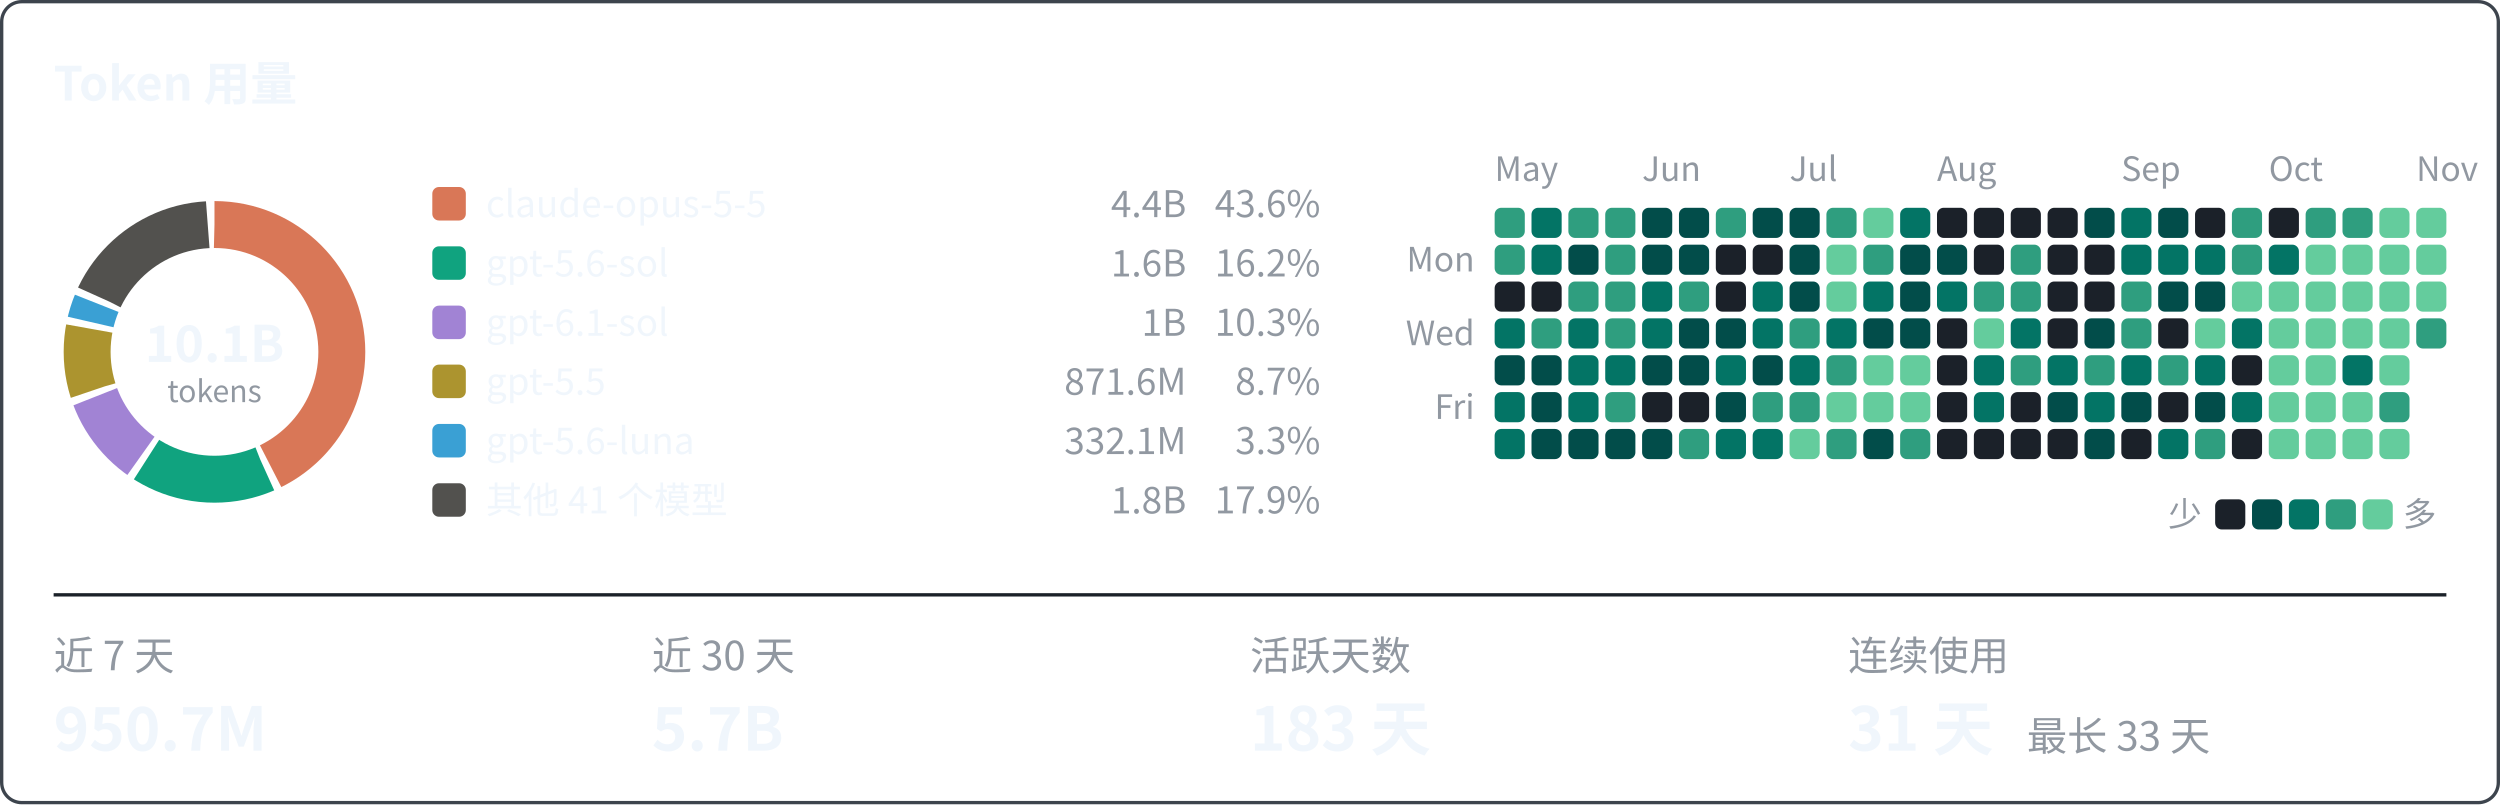
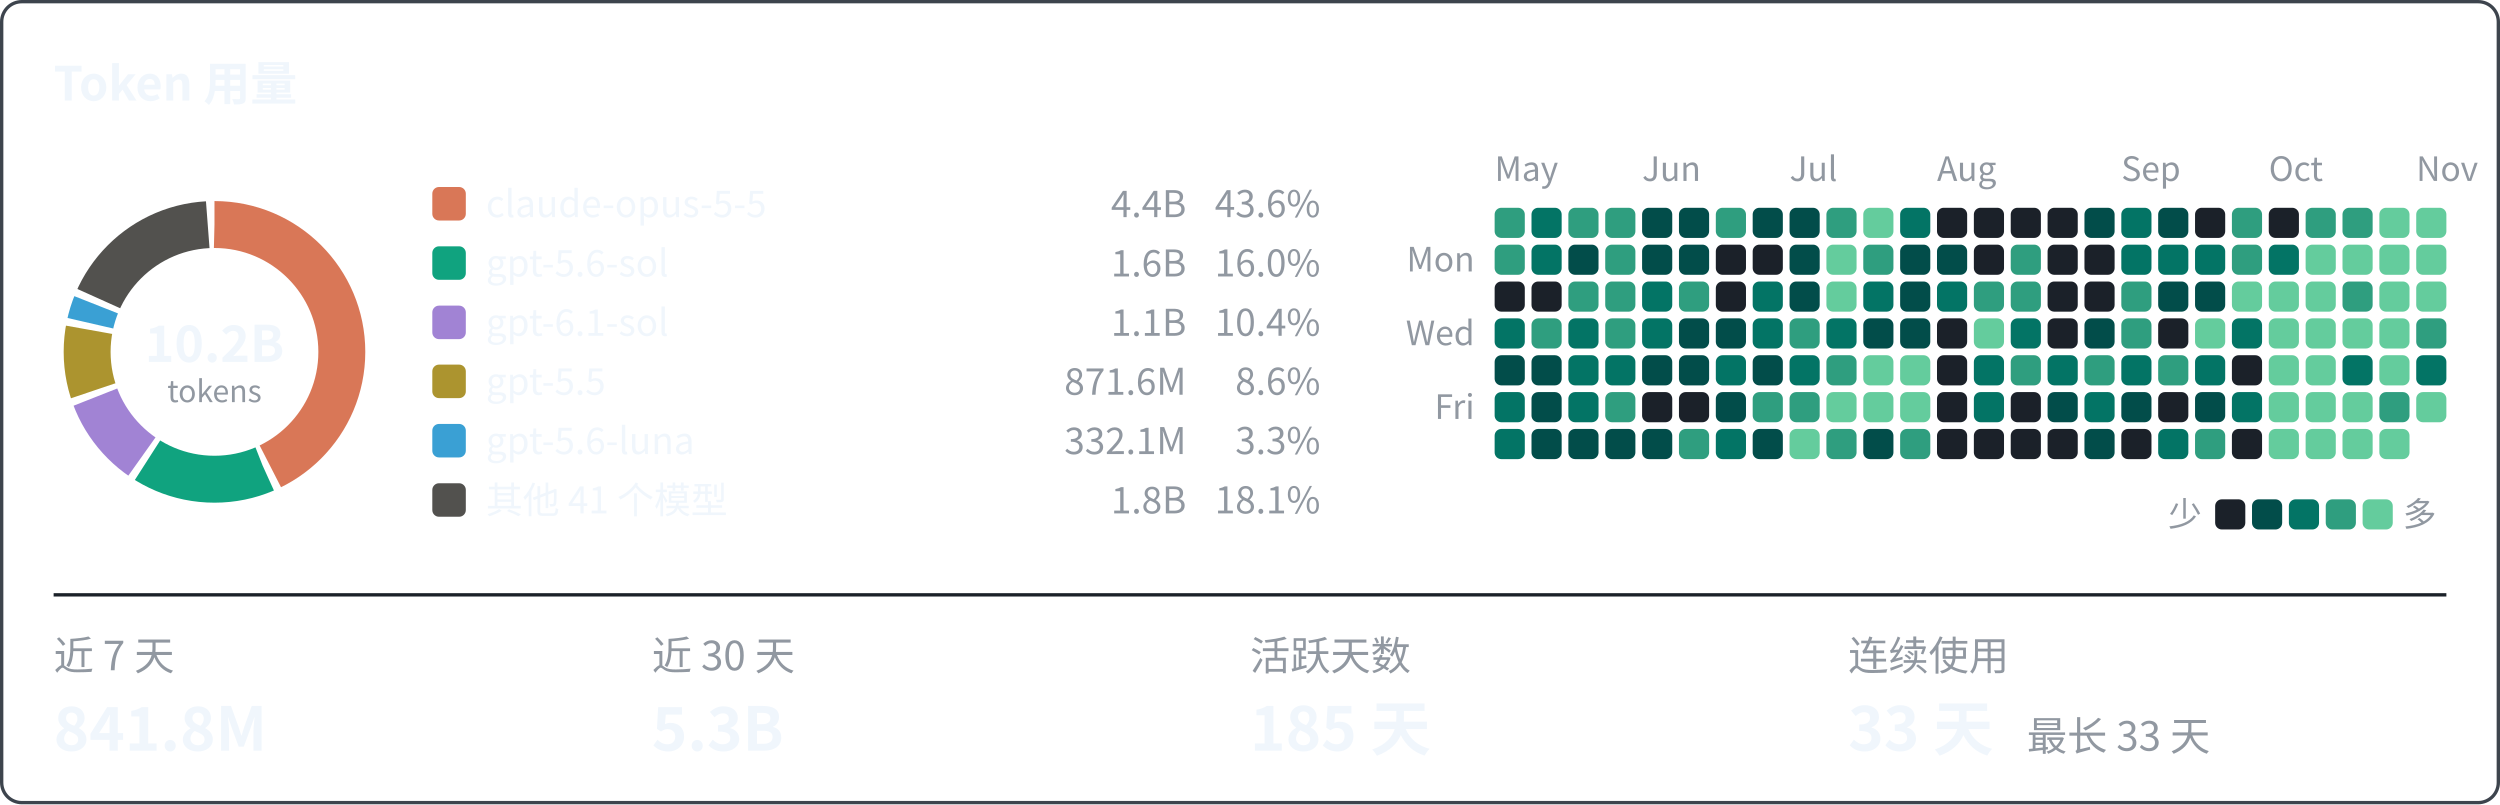
<svg xmlns="http://www.w3.org/2000/svg" width="746" height="240" viewBox="0 0 746 240" font-family="system-ui, -apple-system, 'Segoe UI', 'PingFang SC', 'Microsoft YaHei', 'Noto Sans CJK SC', sans-serif">
  <rect x="0.5" y="0.5" width="745" height="239" rx="6" fill="none" stroke="#3d444d" />
  <text x="16" y="30" font-size="14" font-weight="600" fill="#f0f6fc">Token 用量</text>
  <text x="446" y="54" font-size="10" fill="#9198a1">May</text>
  <text x="490" y="54" font-size="10" fill="#9198a1">Jun</text>
  <text x="534" y="54" font-size="10" fill="#9198a1">Jul</text>
  <text x="578" y="54" font-size="10" fill="#9198a1">Aug</text>
  <text x="633" y="54" font-size="10" fill="#9198a1">Sep</text>
  <text x="677" y="54" font-size="10" fill="#9198a1">Oct</text>
  <text x="721" y="54" font-size="10" fill="#9198a1">Nov</text>
  <text x="440" y="81" font-size="10" text-anchor="end" fill="#9198a1">Mon</text>
  <text x="440" y="103" font-size="10" text-anchor="end" fill="#9198a1">Wed</text>
  <text x="440" y="125" font-size="10" text-anchor="end" fill="#9198a1">Fri</text>
  <rect x="446" y="62" width="9" height="9" rx="2" fill="#2f9e7f" />
  <rect x="446" y="73" width="9" height="9" rx="2" fill="#2f9e7f" />
  <rect x="446" y="84" width="9" height="9" rx="2" fill="#1b2129" />
  <rect x="446" y="95" width="9" height="9" rx="2" fill="#037465" />
  <rect x="446" y="106" width="9" height="9" rx="2" fill="#024d4a" />
  <rect x="446" y="117" width="9" height="9" rx="2" fill="#037465" />
  <rect x="446" y="128" width="9" height="9" rx="2" fill="#037465" />
  <rect x="457" y="62" width="9" height="9" rx="2" fill="#037465" />
  <rect x="457" y="73" width="9" height="9" rx="2" fill="#037465" />
  <rect x="457" y="84" width="9" height="9" rx="2" fill="#1b2129" />
  <rect x="457" y="95" width="9" height="9" rx="2" fill="#2f9e7f" />
  <rect x="457" y="106" width="9" height="9" rx="2" fill="#024d4a" />
  <rect x="457" y="117" width="9" height="9" rx="2" fill="#024d4a" />
  <rect x="457" y="128" width="9" height="9" rx="2" fill="#024d4a" />
  <rect x="468" y="62" width="9" height="9" rx="2" fill="#2f9e7f" />
  <rect x="468" y="73" width="9" height="9" rx="2" fill="#024d4a" />
  <rect x="468" y="84" width="9" height="9" rx="2" fill="#2f9e7f" />
  <rect x="468" y="95" width="9" height="9" rx="2" fill="#037465" />
  <rect x="468" y="106" width="9" height="9" rx="2" fill="#037465" />
  <rect x="468" y="117" width="9" height="9" rx="2" fill="#037465" />
  <rect x="468" y="128" width="9" height="9" rx="2" fill="#024d4a" />
  <rect x="479" y="62" width="9" height="9" rx="2" fill="#2f9e7f" />
  <rect x="479" y="73" width="9" height="9" rx="2" fill="#2f9e7f" />
  <rect x="479" y="84" width="9" height="9" rx="2" fill="#2f9e7f" />
  <rect x="479" y="95" width="9" height="9" rx="2" fill="#2f9e7f" />
  <rect x="479" y="106" width="9" height="9" rx="2" fill="#037465" />
  <rect x="479" y="117" width="9" height="9" rx="2" fill="#2f9e7f" />
  <rect x="479" y="128" width="9" height="9" rx="2" fill="#024d4a" />
  <rect x="490" y="62" width="9" height="9" rx="2" fill="#024d4a" />
  <rect x="490" y="73" width="9" height="9" rx="2" fill="#024d4a" />
  <rect x="490" y="84" width="9" height="9" rx="2" fill="#037465" />
  <rect x="490" y="95" width="9" height="9" rx="2" fill="#037465" />
  <rect x="490" y="106" width="9" height="9" rx="2" fill="#024d4a" />
  <rect x="490" y="117" width="9" height="9" rx="2" fill="#1b2129" />
  <rect x="490" y="128" width="9" height="9" rx="2" fill="#024d4a" />
  <rect x="501" y="62" width="9" height="9" rx="2" fill="#024d4a" />
  <rect x="501" y="73" width="9" height="9" rx="2" fill="#024d4a" />
  <rect x="501" y="84" width="9" height="9" rx="2" fill="#2f9e7f" />
  <rect x="501" y="95" width="9" height="9" rx="2" fill="#024d4a" />
  <rect x="501" y="106" width="9" height="9" rx="2" fill="#024d4a" />
  <rect x="501" y="117" width="9" height="9" rx="2" fill="#1b2129" />
  <rect x="501" y="128" width="9" height="9" rx="2" fill="#2f9e7f" />
  <rect x="512" y="62" width="9" height="9" rx="2" fill="#2f9e7f" />
  <rect x="512" y="73" width="9" height="9" rx="2" fill="#1b2129" />
  <rect x="512" y="84" width="9" height="9" rx="2" fill="#1b2129" />
  <rect x="512" y="95" width="9" height="9" rx="2" fill="#024d4a" />
  <rect x="512" y="106" width="9" height="9" rx="2" fill="#037465" />
  <rect x="512" y="117" width="9" height="9" rx="2" fill="#024d4a" />
  <rect x="512" y="128" width="9" height="9" rx="2" fill="#037465" />
  <rect x="523" y="62" width="9" height="9" rx="2" fill="#024d4a" />
  <rect x="523" y="73" width="9" height="9" rx="2" fill="#1b2129" />
  <rect x="523" y="84" width="9" height="9" rx="2" fill="#037465" />
  <rect x="523" y="95" width="9" height="9" rx="2" fill="#037465" />
  <rect x="523" y="106" width="9" height="9" rx="2" fill="#024d4a" />
  <rect x="523" y="117" width="9" height="9" rx="2" fill="#2f9e7f" />
-   <rect x="523" y="128" width="9" height="9" rx="2" fill="#037465" />
+   <rect x="523" y="128" width="9" height="9" rx="2" fill="#024d4a" />
  <rect x="534" y="62" width="9" height="9" rx="2" fill="#024d4a" />
  <rect x="534" y="73" width="9" height="9" rx="2" fill="#024d4a" />
  <rect x="534" y="84" width="9" height="9" rx="2" fill="#024d4a" />
  <rect x="534" y="95" width="9" height="9" rx="2" fill="#2f9e7f" />
  <rect x="534" y="106" width="9" height="9" rx="2" fill="#037465" />
  <rect x="534" y="117" width="9" height="9" rx="2" fill="#2f9e7f" />
  <rect x="534" y="128" width="9" height="9" rx="2" fill="#64cc9d" />
  <rect x="545" y="62" width="9" height="9" rx="2" fill="#2f9e7f" />
  <rect x="545" y="73" width="9" height="9" rx="2" fill="#64cc9d" />
  <rect x="545" y="84" width="9" height="9" rx="2" fill="#64cc9d" />
  <rect x="545" y="95" width="9" height="9" rx="2" fill="#037465" />
  <rect x="545" y="106" width="9" height="9" rx="2" fill="#2f9e7f" />
  <rect x="545" y="117" width="9" height="9" rx="2" fill="#64cc9d" />
  <rect x="545" y="128" width="9" height="9" rx="2" fill="#2f9e7f" />
  <rect x="556" y="62" width="9" height="9" rx="2" fill="#64cc9d" />
  <rect x="556" y="73" width="9" height="9" rx="2" fill="#2f9e7f" />
  <rect x="556" y="84" width="9" height="9" rx="2" fill="#037465" />
  <rect x="556" y="95" width="9" height="9" rx="2" fill="#024d4a" />
  <rect x="556" y="106" width="9" height="9" rx="2" fill="#64cc9d" />
  <rect x="556" y="117" width="9" height="9" rx="2" fill="#64cc9d" />
  <rect x="556" y="128" width="9" height="9" rx="2" fill="#024d4a" />
  <rect x="567" y="62" width="9" height="9" rx="2" fill="#037465" />
  <rect x="567" y="73" width="9" height="9" rx="2" fill="#024d4a" />
  <rect x="567" y="84" width="9" height="9" rx="2" fill="#024d4a" />
  <rect x="567" y="95" width="9" height="9" rx="2" fill="#024d4a" />
  <rect x="567" y="106" width="9" height="9" rx="2" fill="#64cc9d" />
  <rect x="567" y="117" width="9" height="9" rx="2" fill="#64cc9d" />
  <rect x="567" y="128" width="9" height="9" rx="2" fill="#2f9e7f" />
  <rect x="578" y="62" width="9" height="9" rx="2" fill="#1b2129" />
  <rect x="578" y="73" width="9" height="9" rx="2" fill="#024d4a" />
  <rect x="578" y="84" width="9" height="9" rx="2" fill="#037465" />
  <rect x="578" y="95" width="9" height="9" rx="2" fill="#1b2129" />
  <rect x="578" y="106" width="9" height="9" rx="2" fill="#1b2129" />
  <rect x="578" y="117" width="9" height="9" rx="2" fill="#1b2129" />
  <rect x="578" y="128" width="9" height="9" rx="2" fill="#1b2129" />
  <rect x="589" y="62" width="9" height="9" rx="2" fill="#1b2129" />
  <rect x="589" y="73" width="9" height="9" rx="2" fill="#1b2129" />
  <rect x="589" y="84" width="9" height="9" rx="2" fill="#2f9e7f" />
  <rect x="589" y="95" width="9" height="9" rx="2" fill="#64cc9d" />
  <rect x="589" y="106" width="9" height="9" rx="2" fill="#037465" />
  <rect x="589" y="117" width="9" height="9" rx="2" fill="#037465" />
  <rect x="589" y="128" width="9" height="9" rx="2" fill="#1b2129" />
  <rect x="600" y="62" width="9" height="9" rx="2" fill="#1b2129" />
  <rect x="600" y="73" width="9" height="9" rx="2" fill="#2f9e7f" />
  <rect x="600" y="84" width="9" height="9" rx="2" fill="#2f9e7f" />
  <rect x="600" y="95" width="9" height="9" rx="2" fill="#037465" />
  <rect x="600" y="106" width="9" height="9" rx="2" fill="#2f9e7f" />
  <rect x="600" y="117" width="9" height="9" rx="2" fill="#1b2129" />
  <rect x="600" y="128" width="9" height="9" rx="2" fill="#1b2129" />
  <rect x="611" y="62" width="9" height="9" rx="2" fill="#1b2129" />
  <rect x="611" y="73" width="9" height="9" rx="2" fill="#1b2129" />
  <rect x="611" y="84" width="9" height="9" rx="2" fill="#1b2129" />
  <rect x="611" y="95" width="9" height="9" rx="2" fill="#1b2129" />
  <rect x="611" y="106" width="9" height="9" rx="2" fill="#037465" />
  <rect x="611" y="117" width="9" height="9" rx="2" fill="#024d4a" />
  <rect x="611" y="128" width="9" height="9" rx="2" fill="#1b2129" />
  <rect x="622" y="62" width="9" height="9" rx="2" fill="#024d4a" />
  <rect x="622" y="73" width="9" height="9" rx="2" fill="#1b2129" />
  <rect x="622" y="84" width="9" height="9" rx="2" fill="#1b2129" />
  <rect x="622" y="95" width="9" height="9" rx="2" fill="#024d4a" />
  <rect x="622" y="106" width="9" height="9" rx="2" fill="#2f9e7f" />
  <rect x="622" y="117" width="9" height="9" rx="2" fill="#037465" />
  <rect x="622" y="128" width="9" height="9" rx="2" fill="#024d4a" />
  <rect x="633" y="62" width="9" height="9" rx="2" fill="#037465" />
  <rect x="633" y="73" width="9" height="9" rx="2" fill="#037465" />
  <rect x="633" y="84" width="9" height="9" rx="2" fill="#2f9e7f" />
  <rect x="633" y="95" width="9" height="9" rx="2" fill="#2f9e7f" />
  <rect x="633" y="106" width="9" height="9" rx="2" fill="#037465" />
  <rect x="633" y="117" width="9" height="9" rx="2" fill="#024d4a" />
  <rect x="633" y="128" width="9" height="9" rx="2" fill="#1b2129" />
  <rect x="644" y="62" width="9" height="9" rx="2" fill="#024d4a" />
  <rect x="644" y="73" width="9" height="9" rx="2" fill="#037465" />
  <rect x="644" y="84" width="9" height="9" rx="2" fill="#024d4a" />
  <rect x="644" y="95" width="9" height="9" rx="2" fill="#1b2129" />
  <rect x="644" y="106" width="9" height="9" rx="2" fill="#2f9e7f" />
  <rect x="644" y="117" width="9" height="9" rx="2" fill="#1b2129" />
  <rect x="644" y="128" width="9" height="9" rx="2" fill="#037465" />
  <rect x="655" y="62" width="9" height="9" rx="2" fill="#1b2129" />
  <rect x="655" y="73" width="9" height="9" rx="2" fill="#037465" />
  <rect x="655" y="84" width="9" height="9" rx="2" fill="#024d4a" />
  <rect x="655" y="95" width="9" height="9" rx="2" fill="#64cc9d" />
  <rect x="655" y="106" width="9" height="9" rx="2" fill="#037465" />
  <rect x="655" y="117" width="9" height="9" rx="2" fill="#024d4a" />
  <rect x="655" y="128" width="9" height="9" rx="2" fill="#2f9e7f" />
  <rect x="666" y="62" width="9" height="9" rx="2" fill="#2f9e7f" />
  <rect x="666" y="73" width="9" height="9" rx="2" fill="#2f9e7f" />
  <rect x="666" y="84" width="9" height="9" rx="2" fill="#64cc9d" />
  <rect x="666" y="95" width="9" height="9" rx="2" fill="#037465" />
  <rect x="666" y="106" width="9" height="9" rx="2" fill="#1b2129" />
  <rect x="666" y="117" width="9" height="9" rx="2" fill="#037465" />
  <rect x="666" y="128" width="9" height="9" rx="2" fill="#1b2129" />
  <rect x="677" y="62" width="9" height="9" rx="2" fill="#1b2129" />
  <rect x="677" y="73" width="9" height="9" rx="2" fill="#037465" />
  <rect x="677" y="84" width="9" height="9" rx="2" fill="#64cc9d" />
  <rect x="677" y="95" width="9" height="9" rx="2" fill="#64cc9d" />
  <rect x="677" y="106" width="9" height="9" rx="2" fill="#64cc9d" />
  <rect x="677" y="117" width="9" height="9" rx="2" fill="#64cc9d" />
  <rect x="677" y="128" width="9" height="9" rx="2" fill="#64cc9d" />
  <rect x="688" y="62" width="9" height="9" rx="2" fill="#2f9e7f" />
  <rect x="688" y="73" width="9" height="9" rx="2" fill="#64cc9d" />
  <rect x="688" y="84" width="9" height="9" rx="2" fill="#64cc9d" />
  <rect x="688" y="95" width="9" height="9" rx="2" fill="#64cc9d" />
  <rect x="688" y="106" width="9" height="9" rx="2" fill="#64cc9d" />
  <rect x="688" y="117" width="9" height="9" rx="2" fill="#64cc9d" />
  <rect x="688" y="128" width="9" height="9" rx="2" fill="#64cc9d" />
  <rect x="699" y="62" width="9" height="9" rx="2" fill="#2f9e7f" />
  <rect x="699" y="73" width="9" height="9" rx="2" fill="#64cc9d" />
-   <rect x="699" y="84" width="9" height="9" rx="2" fill="#64cc9d" />
+   <rect x="699" y="84" width="9" height="9" rx="2" fill="#2f9e7f" />
  <rect x="699" y="95" width="9" height="9" rx="2" fill="#64cc9d" />
  <rect x="699" y="106" width="9" height="9" rx="2" fill="#037465" />
  <rect x="699" y="117" width="9" height="9" rx="2" fill="#64cc9d" />
  <rect x="699" y="128" width="9" height="9" rx="2" fill="#64cc9d" />
  <rect x="710" y="62" width="9" height="9" rx="2" fill="#64cc9d" />
  <rect x="710" y="73" width="9" height="9" rx="2" fill="#64cc9d" />
  <rect x="710" y="84" width="9" height="9" rx="2" fill="#64cc9d" />
  <rect x="710" y="95" width="9" height="9" rx="2" fill="#64cc9d" />
  <rect x="710" y="106" width="9" height="9" rx="2" fill="#64cc9d" />
  <rect x="710" y="117" width="9" height="9" rx="2" fill="#2f9e7f" />
  <rect x="710" y="128" width="9" height="9" rx="2" fill="#64cc9d" />
  <rect x="721" y="62" width="9" height="9" rx="2" fill="#64cc9d" />
  <rect x="721" y="73" width="9" height="9" rx="2" fill="#64cc9d" />
  <rect x="721" y="84" width="9" height="9" rx="2" fill="#64cc9d" />
  <rect x="721" y="95" width="9" height="9" rx="2" fill="#2f9e7f" />
+   <rect x="721" y="106" width="9" height="9" rx="2" fill="#037465" />
+   <rect x="721" y="117" width="9" height="9" rx="2" fill="#64cc9d" />
  <text x="657" y="157" font-size="10" text-anchor="end" fill="#9198a1">少</text>
  <rect x="661" y="149" width="9" height="9" rx="2" fill="#1b2129" />
  <rect x="672" y="149" width="9" height="9" rx="2" fill="#024d4a" />
  <rect x="683" y="149" width="9" height="9" rx="2" fill="#037465" />
  <rect x="694" y="149" width="9" height="9" rx="2" fill="#2f9e7f" />
  <rect x="705" y="149" width="9" height="9" rx="2" fill="#64cc9d" />
  <text x="717" y="157" font-size="10" fill="#9198a1">多</text>
-   <circle cx="64" cy="105.0" r="38" fill="none" stroke="#d97757" stroke-width="14" stroke-dasharray="102.03 238.76" stroke-dashoffset="-0.00" transform="rotate(-90 64 105.0)" />
-   <circle cx="64" cy="105.0" r="38" fill="none" stroke="#10a37f" stroke-width="14" stroke-dasharray="36.74 238.76" stroke-dashoffset="-104.03" transform="rotate(-90 64 105.0)" />
-   <circle cx="64" cy="105.0" r="38" fill="none" stroke="#a183d4" stroke-width="14" stroke-dasharray="22.64 238.76" stroke-dashoffset="-142.77" transform="rotate(-90 64 105.0)" />
-   <circle cx="64" cy="105.0" r="38" fill="none" stroke="#ac942f" stroke-width="14" stroke-dasharray="18.66 238.76" stroke-dashoffset="-167.42" transform="rotate(-90 64 105.0)" />
-   <circle cx="64" cy="105.0" r="38" fill="none" stroke="#3aa0d4" stroke-width="14" stroke-dasharray="5.87 238.76" stroke-dashoffset="-188.07" transform="rotate(-90 64 105.0)" />
-   <circle cx="64" cy="105.0" r="38" fill="none" stroke="#52514e" stroke-width="14" stroke-dasharray="40.82 238.76" stroke-dashoffset="-195.94" transform="rotate(-90 64 105.0)" />
-   <text x="64" y="108.0" font-size="15" font-weight="600" text-anchor="middle" fill="#f0f6fc">10.1B</text>
+   <circle cx="64" cy="105.0" r="38" fill="none" stroke="#d97757" stroke-width="14" stroke-dasharray="102.13 238.76" stroke-dashoffset="-0.00" transform="rotate(-90 64 105.0)" />
+   <circle cx="64" cy="105.0" r="38" fill="none" stroke="#10a37f" stroke-width="14" stroke-dasharray="36.29 238.76" stroke-dashoffset="-104.13" transform="rotate(-90 64 105.0)" />
+   <circle cx="64" cy="105.0" r="38" fill="none" stroke="#a183d4" stroke-width="14" stroke-dasharray="22.86 238.76" stroke-dashoffset="-142.42" transform="rotate(-90 64 105.0)" />
+   <circle cx="64" cy="105.0" r="38" fill="none" stroke="#ac942f" stroke-width="14" stroke-dasharray="18.42 238.76" stroke-dashoffset="-167.28" transform="rotate(-90 64 105.0)" />
+   <circle cx="64" cy="105.0" r="38" fill="none" stroke="#3aa0d4" stroke-width="14" stroke-dasharray="5.78 238.76" stroke-dashoffset="-187.69" transform="rotate(-90 64 105.0)" />
+   <circle cx="64" cy="105.0" r="38" fill="none" stroke="#52514e" stroke-width="14" stroke-dasharray="41.29 238.76" stroke-dashoffset="-195.47" transform="rotate(-90 64 105.0)" />
+   <text x="64" y="108.0" font-size="15" font-weight="600" text-anchor="middle" fill="#f0f6fc">10.2B</text>
  <text x="64" y="120.0" font-size="9" text-anchor="middle" fill="#9198a1">tokens</text>
  <rect x="129" y="55.8" width="10" height="10" rx="2" fill="#d97757" />
  <text x="145" y="64.8" font-size="11" fill="#f0f6fc">claude-opus-5-5</text>
  <text x="354" y="64.8" font-size="11" text-anchor="end" fill="#9198a1">4.4B</text>
  <text x="394" y="64.8" font-size="11" text-anchor="end" fill="#9198a1">43.6%</text>
  <rect x="129" y="73.5" width="10" height="10" rx="2" fill="#10a37f" />
  <text x="145" y="82.5" font-size="11" fill="#f0f6fc">gpt-5.6-sol</text>
  <text x="354" y="82.5" font-size="11" text-anchor="end" fill="#9198a1">1.6B</text>
-   <text x="394" y="82.5" font-size="11" text-anchor="end" fill="#9198a1">16.2%</text>
+   <text x="394" y="82.5" font-size="11" text-anchor="end" fill="#9198a1">16.0%</text>
  <rect x="129" y="91.2" width="10" height="10" rx="2" fill="#a183d4" />
  <text x="145" y="100.2" font-size="11" fill="#f0f6fc">gpt-6.1-sol</text>
-   <text x="354" y="100.2" font-size="11" text-anchor="end" fill="#9198a1">1B</text>
-   <text x="394" y="100.2" font-size="11" text-anchor="end" fill="#9198a1">10.3%</text>
+   <text x="354" y="100.2" font-size="11" text-anchor="end" fill="#9198a1">1.1B</text>
+   <text x="394" y="100.2" font-size="11" text-anchor="end" fill="#9198a1">10.4%</text>
  <rect x="129" y="108.8" width="10" height="10" rx="2" fill="#ac942f" />
  <text x="145" y="117.8" font-size="11" fill="#f0f6fc">gpt-5.5</text>
  <text x="354" y="117.8" font-size="11" text-anchor="end" fill="#9198a1">871.6M</text>
-   <text x="394" y="117.8" font-size="11" text-anchor="end" fill="#9198a1">8.7%</text>
+   <text x="394" y="117.8" font-size="11" text-anchor="end" fill="#9198a1">8.6%</text>
  <rect x="129" y="126.5" width="10" height="10" rx="2" fill="#3aa0d4" />
  <text x="145" y="135.5" font-size="11" fill="#f0f6fc">gpt-5.6-luna</text>
  <text x="354" y="135.5" font-size="11" text-anchor="end" fill="#9198a1">332.1M</text>
  <text x="394" y="135.5" font-size="11" text-anchor="end" fill="#9198a1">3.3%</text>
  <rect x="129" y="144.2" width="10" height="10" rx="2" fill="#52514e" />
  <text x="145" y="153.2" font-size="11" fill="#f0f6fc">其他 41 个模型</text>
  <text x="354" y="153.2" font-size="11" text-anchor="end" fill="#9198a1">1.8B</text>
-   <text x="394" y="153.2" font-size="11" text-anchor="end" fill="#9198a1">17.9%</text>
+   <text x="394" y="153.2" font-size="11" text-anchor="end" fill="#9198a1">18.1%</text>
  <line x1="16" y1="177.5" x2="730" y2="177.5" stroke="#1b2129" stroke-width="1" />
  <text x="16.0" y="200" font-size="12" fill="#9198a1">近 7 天</text>
-   <text x="16.0" y="224" font-size="18" font-weight="600" fill="#f0f6fc">950.7M</text>
+   <text x="16.0" y="224" font-size="18" font-weight="600" fill="#f0f6fc">841.8M</text>
  <text x="194.5" y="200" font-size="12" fill="#9198a1">近 30 天</text>
-   <text x="194.5" y="224" font-size="18" font-weight="600" fill="#f0f6fc">5.7B</text>
+   <text x="194.5" y="224" font-size="18" font-weight="600" fill="#f0f6fc">5.3B</text>
  <text x="373.0" y="200" font-size="12" fill="#9198a1">活跃天数</text>
-   <text x="373.0" y="224" font-size="18" font-weight="600" fill="#f0f6fc">183 天</text>
+   <text x="373.0" y="224" font-size="18" font-weight="600" fill="#f0f6fc">185 天</text>
  <text x="551.5" y="200" font-size="12" fill="#9198a1">连续使用</text>
-   <text x="551.5" y="224" font-size="18" font-weight="600" fill="#f0f6fc">31 天<tspan dx="10" font-size="12" font-weight="400" fill="#9198a1">最长 33 天</tspan>
+   <text x="551.5" y="224" font-size="18" font-weight="600" fill="#f0f6fc">33 天<tspan dx="10" font-size="12" font-weight="400" fill="#9198a1">最长 33 天</tspan>
  </text>
</svg>
